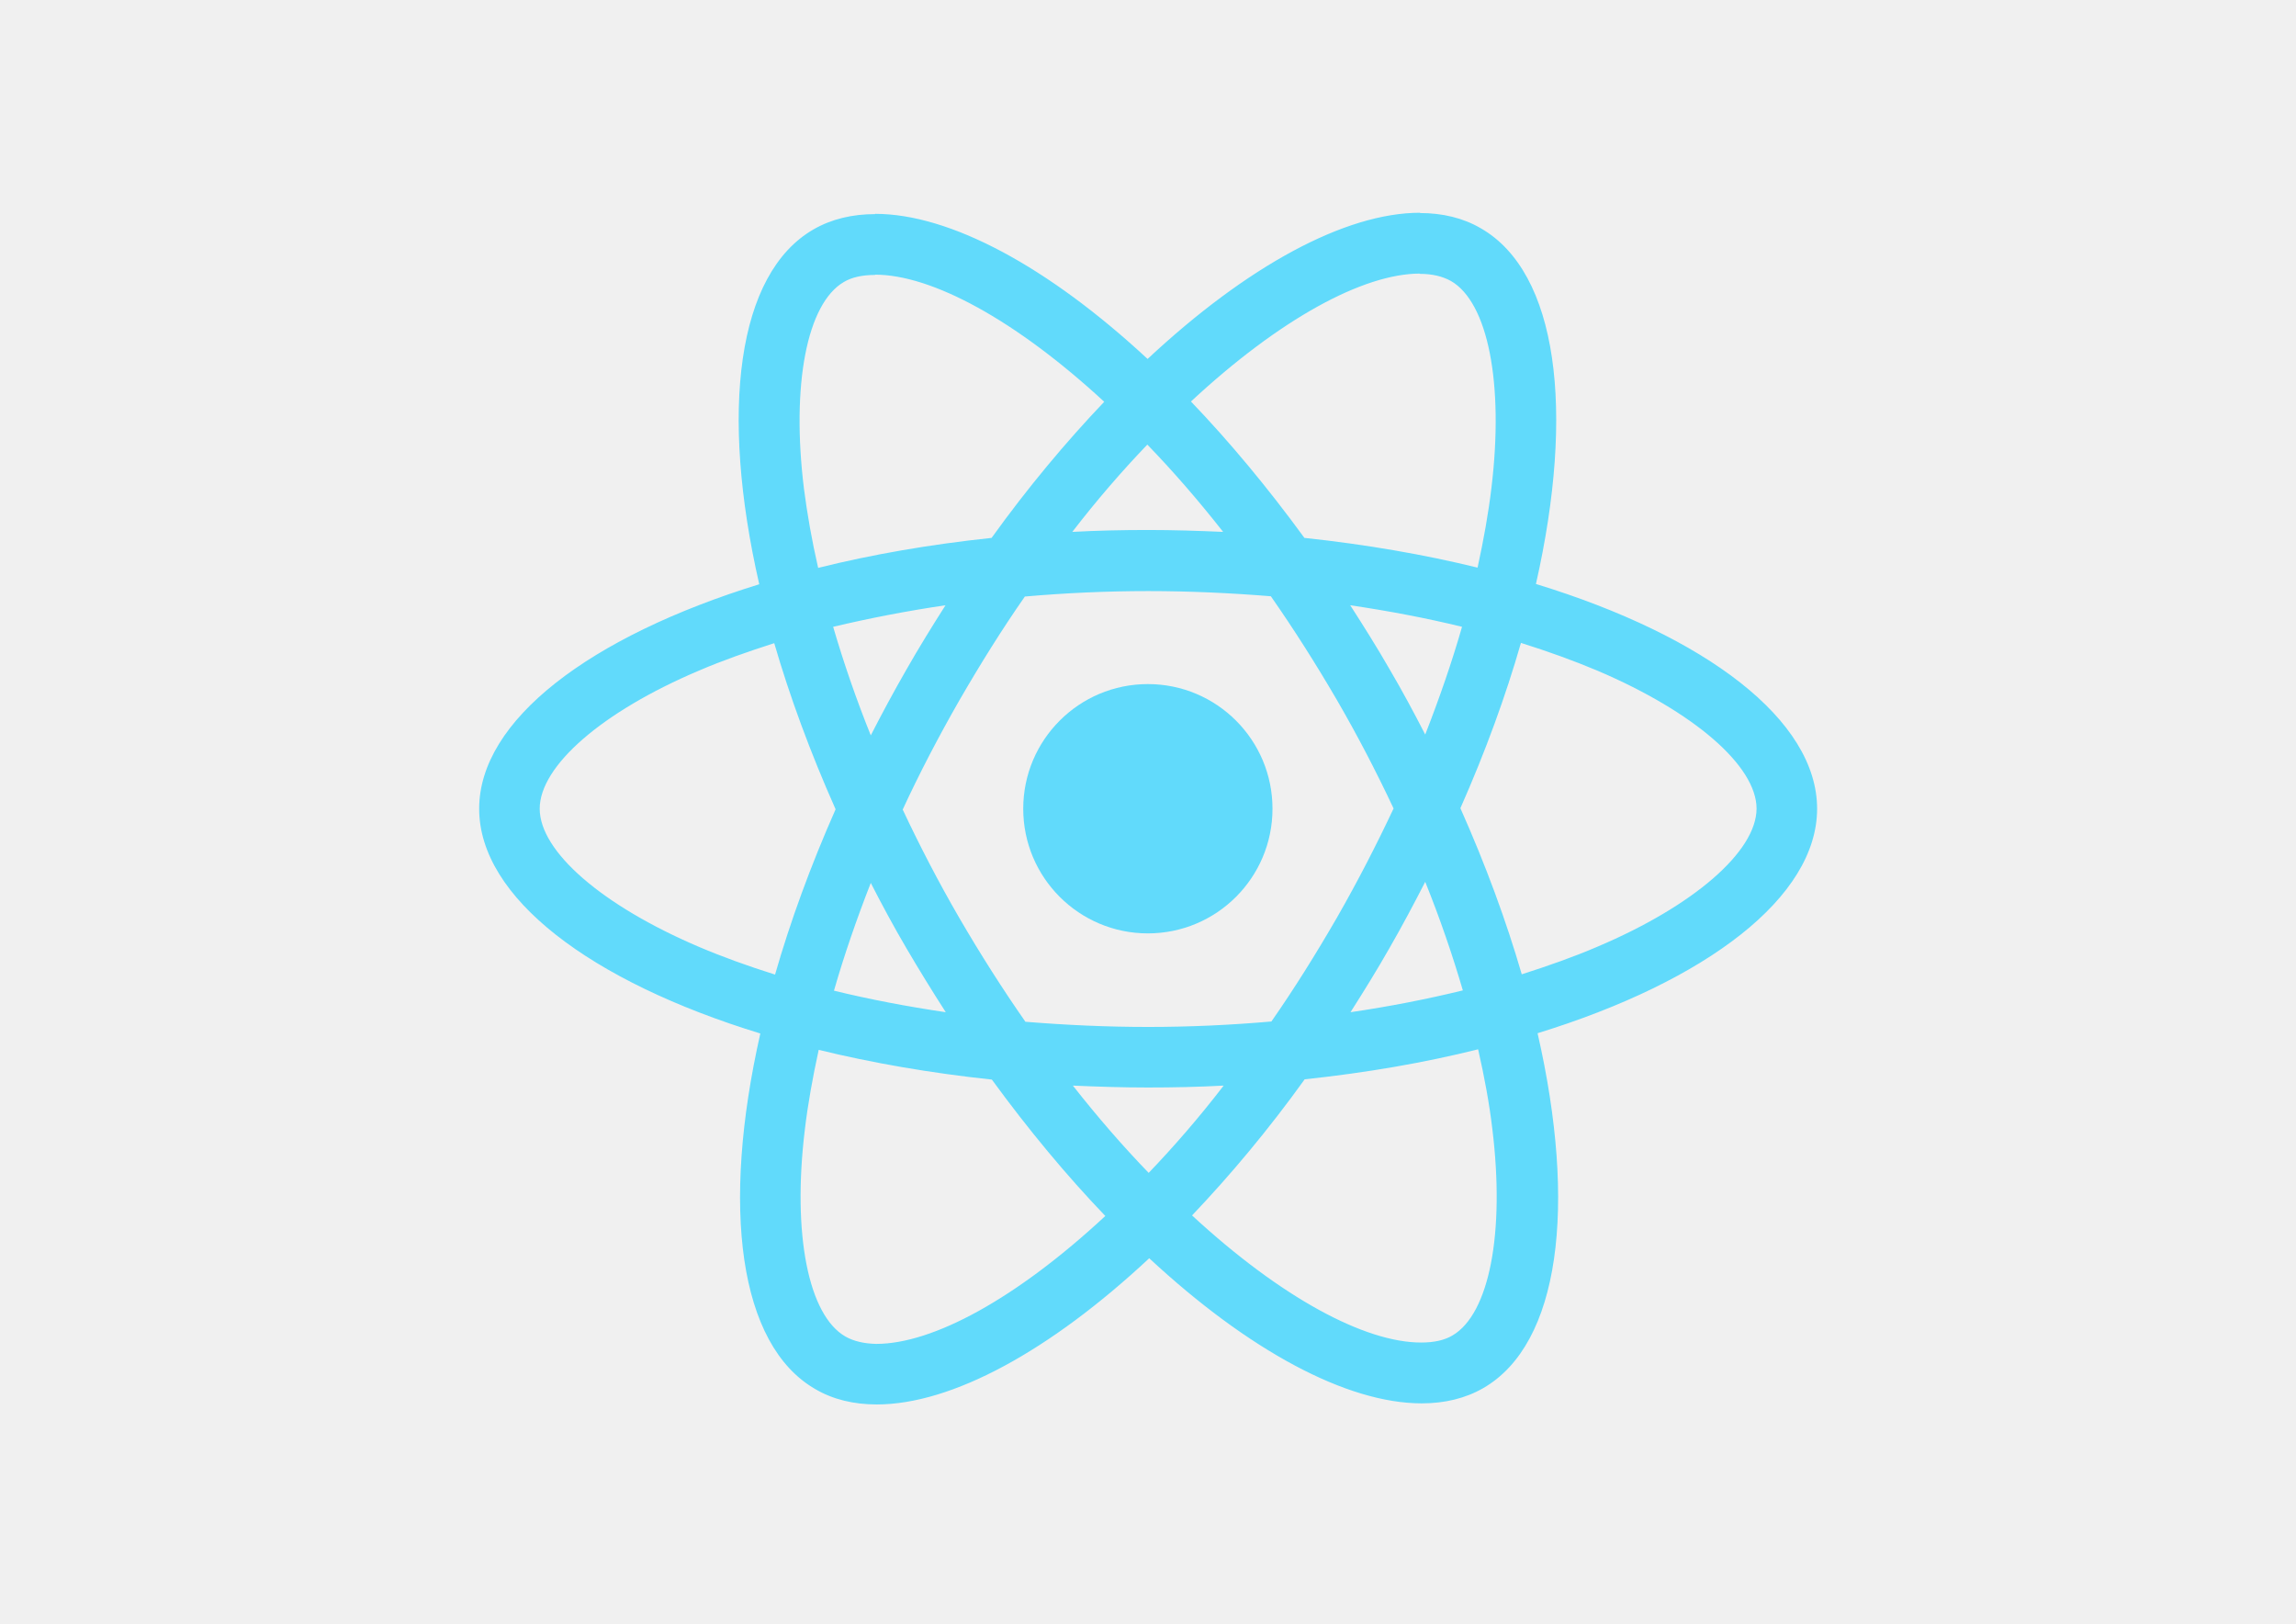
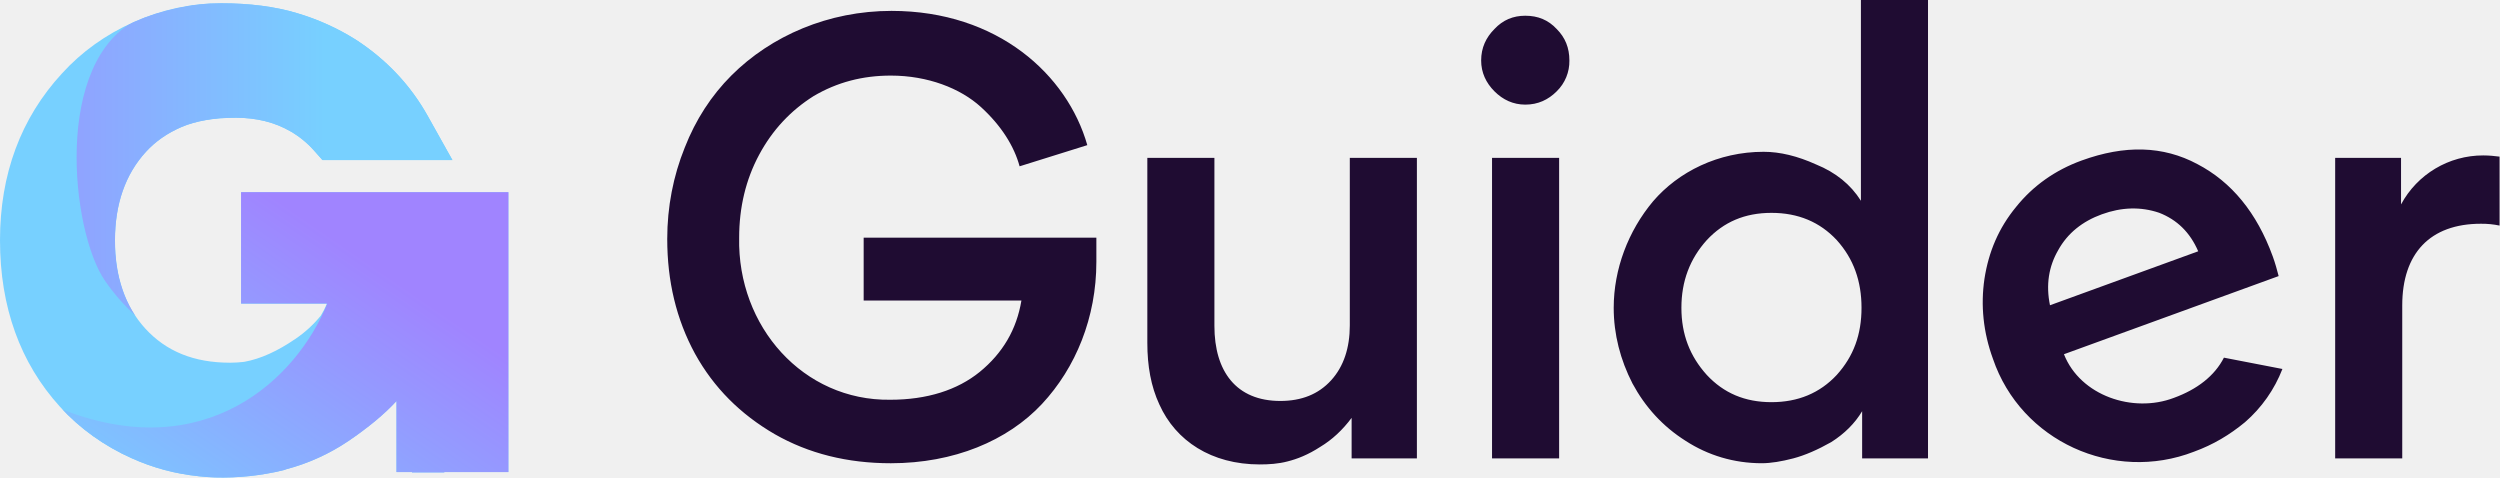
- <svg xmlns="http://www.w3.org/2000/svg" viewBox="0 0 841.9 595.3">
-   <g fill="#61DAFB">
-     <path d="M666.3 296.5c0-32.5-40.7-63.3-103.1-82.4 14.4-63.6 8-114.2-20.2-130.4-6.5-3.8-14.1-5.6-22.4-5.6v22.3c4.6 0 8.3.9 11.4 2.6 13.6 7.8 19.5 37.5 14.9 75.7-1.1 9.4-2.9 19.3-5.1 29.4-19.6-4.8-41-8.5-63.5-10.9-13.5-18.5-27.5-35.3-41.6-50 32.6-30.3 63.2-46.9 84-46.9V78c-27.5 0-63.5 19.6-99.9 53.6-36.4-33.8-72.4-53.2-99.9-53.2v22.3c20.7 0 51.4 16.5 84 46.6-14 14.7-28 31.4-41.3 49.9-22.6 2.4-44 6.1-63.6 11-2.3-10-4-19.7-5.2-29-4.7-38.2 1.1-67.9 14.6-75.8 3-1.8 6.9-2.6 11.5-2.6V78.5c-8.4 0-16 1.8-22.6 5.6-28.1 16.2-34.4 66.7-19.9 130.1-62.2 19.2-102.7 49.9-102.7 82.3 0 32.5 40.7 63.3 103.1 82.4-14.4 63.6-8 114.2 20.2 130.4 6.5 3.8 14.1 5.6 22.5 5.6 27.5 0 63.5-19.6 99.9-53.6 36.4 33.8 72.4 53.2 99.9 53.2 8.4 0 16-1.8 22.6-5.6 28.1-16.2 34.4-66.7 19.9-130.1 62-19.1 102.5-49.9 102.5-82.3zm-130.2-66.7c-3.7 12.9-8.3 26.2-13.5 39.5-4.1-8-8.4-16-13.1-24-4.6-8-9.5-15.8-14.4-23.4 14.2 2.1 27.9 4.7 41 7.9zm-45.8 106.5c-7.8 13.5-15.8 26.3-24.1 38.2-14.9 1.3-30 2-45.2 2-15.1 0-30.2-.7-45-1.9-8.3-11.9-16.4-24.6-24.2-38-7.6-13.1-14.5-26.4-20.8-39.8 6.2-13.4 13.2-26.8 20.7-39.9 7.8-13.5 15.8-26.3 24.1-38.2 14.9-1.3 30-2 45.2-2 15.1 0 30.2.7 45 1.9 8.3 11.9 16.4 24.6 24.2 38 7.6 13.1 14.5 26.4 20.8 39.8-6.3 13.4-13.2 26.8-20.7 39.9zm32.3-13c5.4 13.4 10 26.8 13.8 39.8-13.1 3.2-26.9 5.9-41.2 8 4.9-7.7 9.8-15.6 14.4-23.7 4.6-8 8.9-16.1 13-24.1zM421.2 430c-9.3-9.6-18.6-20.3-27.8-32 9 .4 18.2.7 27.5.7 9.4 0 18.7-.2 27.8-.7-9 11.7-18.3 22.4-27.5 32zm-74.4-58.9c-14.2-2.1-27.9-4.7-41-7.9 3.7-12.9 8.3-26.2 13.5-39.5 4.1 8 8.4 16 13.1 24 4.7 8 9.5 15.8 14.4 23.4zM420.7 163c9.3 9.6 18.6 20.3 27.8 32-9-.4-18.2-.7-27.5-.7-9.4 0-18.7.2-27.8.7 9-11.7 18.3-22.4 27.5-32zm-74 58.9c-4.9 7.7-9.8 15.6-14.4 23.7-4.6 8-8.9 16-13 24-5.4-13.4-10-26.8-13.8-39.8 13.1-3.1 26.9-5.8 41.2-7.9zm-90.5 125.2c-35.4-15.1-58.3-34.9-58.3-50.6 0-15.7 22.9-35.6 58.3-50.6 8.6-3.7 18-7 27.7-10.1 5.7 19.6 13.2 40 22.5 60.9-9.2 20.8-16.6 41.1-22.2 60.6-9.9-3.1-19.3-6.5-28-10.2zM310 490c-13.6-7.8-19.5-37.5-14.9-75.7 1.1-9.4 2.9-19.3 5.1-29.4 19.6 4.8 41 8.5 63.5 10.9 13.5 18.5 27.5 35.3 41.6 50-32.6 30.3-63.2 46.9-84 46.9-4.5-.1-8.3-1-11.3-2.7zm237.2-76.2c4.7 38.2-1.1 67.9-14.6 75.8-3 1.8-6.9 2.6-11.5 2.6-20.7 0-51.4-16.5-84-46.6 14-14.7 28-31.4 41.3-49.9 22.6-2.4 44-6.1 63.6-11 2.3 10.1 4.1 19.8 5.2 29.1zm38.5-66.7c-8.6 3.7-18 7-27.7 10.1-5.7-19.6-13.2-40-22.5-60.9 9.2-20.8 16.6-41.1 22.2-60.6 9.9 3.1 19.3 6.5 28.1 10.2 35.4 15.1 58.3 34.9 58.3 50.6-.1 15.7-23 35.6-58.4 50.6zM320.8 78.4z" />
-     <circle cx="420.9" cy="296.5" r="45.7" />
-     <path d="M520.5 78.1z" />
+ <svg xmlns="http://www.w3.org/2000/svg" xmlns:xlink="http://www.w3.org/1999/xlink" width="178" height="34" viewBox="0 0 178 34">
+   <defs>
+     <path id="a" d="M36.196 13.451H17.165v7.939h6.106c-.116.299-.265.58-.43.852a8.388 8.388 0 0 1-1.838 1.675c-1.238.84-2.423 1.398-3.625 1.615-.324.036-.654.06-.994.06-2.565 0-4.543-.798-6.043-2.436-1.43-1.568-2.154-3.683-2.154-6.285 0-2.575.739-4.69 2.196-6.286.677-.743 1.531-1.34 2.537-1.772 1.024-.44 2.33-.663 3.884-.663 1.453 0 2.75.322 3.856.956a6.705 6.705 0 0 1 1.677 1.356l.625.703h9.251l-1.758-3.142c-1.226-2.193-2.942-4.017-5.12-5.431A16.786 16.786 0 0 0 21.138.699C19.594.235 17.782 0 15.753 0c-2.137 0-4.232.45-6.228 1.337C7.53 2.224 5.805 3.46 4.41 5 1.483 8.176 0 12.171 0 16.871c0 4.749 1.437 8.739 4.27 11.857 1.41 1.552 3.135 2.79 5.129 3.676a15.258 15.258 0 0 0 4.723 1.267v.003c1.488.177 3.342.094 4.881-.183l.047-.01c.435-.072.845-.158 1.223-.261.027-.008.058-.023.089-.037a14.593 14.593 0 0 0 4.427-2.003c1.443-.978 2.591-1.932 3.441-2.858v5.055h1.103l.002.026h2.299v-.026h4.562V13.451z" />
+     <linearGradient id="b" x1="81.238%" x2="4.869%" y1="37.174%" y2="109.757%">
+       <stop offset="0%" stop-color="#A084FF" />
+       <stop offset="100%" stop-color="#77D0FF" />
+     </linearGradient>
+     <linearGradient id="d" x1="-45.253%" x2="65.501%" y1="50%" y2="50%">
+       <stop offset="0%" stop-color="#A084FF" />
+       <stop offset="100%" stop-color="#77D0FF" />
+     </linearGradient>
+   </defs>
+   <g fill="none" fill-rule="evenodd">
+     <path fill="#1F0C32" d="M77.416 10.334l-4.82 1.507c-.387-1.421-1.291-2.885-2.754-4.22s-3.787-2.239-6.412-2.239c-2.023 0-3.83.474-5.509 1.464-1.635 1.034-2.926 2.411-3.873 4.177-.947 1.765-1.42 3.746-1.42 5.899-.13 6.33 4.562 11.625 10.759 11.54 2.625 0 4.776-.69 6.369-1.981 1.635-1.335 2.625-3.014 2.969-5.081H61.493v-4.478h16.568v1.722c0 3.961-1.463 7.535-3.873 10.119-2.453 2.626-6.283 4.22-10.758 4.22-3.099 0-5.853-.69-8.263-2.067-2.453-1.421-4.347-3.316-5.68-5.727-1.335-2.454-1.98-5.167-1.98-8.181 0-2.282.43-4.478 1.248-6.502.774-1.98 1.893-3.703 3.313-5.124C54.908 2.54 58.997.775 63.473.775c7.574 0 12.523 4.564 13.943 9.559zm9.05.904v11.97c0 3.23 1.55 5.34 4.691 5.34 1.506 0 2.711-.474 3.615-1.465.904-.99 1.334-2.325 1.334-3.918V11.238h4.777v21.4h-4.648v-2.885c-.645.861-1.377 1.55-2.237 2.067-.861.56-1.636.861-2.324 1.033-.646.172-1.334.215-1.98.215-3.443 0-5.982-1.679-7.144-4.262-.602-1.292-.86-2.756-.86-4.392V11.238h4.777zm19.939-4.736c-.602-.603-.947-1.335-.947-2.196 0-.904.345-1.636.947-2.24.602-.645 1.334-.946 2.195-.946.903 0 1.635.3 2.238.947.602.603.903 1.335.903 2.239a2.99 2.99 0 0 1-.903 2.196c-.603.603-1.335.947-2.238.947-.86 0-1.593-.344-2.195-.947zm-.172 26.136v-21.4h4.777v21.4h-4.777zm8.663-10.722c0-2.755 1.033-5.468 2.798-7.578 1.807-2.11 4.647-3.53 7.875-3.53 1.162 0 2.41.3 3.744.904 1.377.56 2.453 1.42 3.184 2.583V0h4.777v32.638h-4.69v-3.359c-.517.862-1.249 1.594-2.195 2.196-.99.56-1.894.948-2.711 1.163-.818.215-1.593.344-2.238.344-1.98 0-3.83-.56-5.423-1.593-1.635-1.033-2.883-2.411-3.787-4.09-.86-1.68-1.334-3.488-1.334-5.383zm17.644 0c0 1.895-.559 3.445-1.764 4.78-1.205 1.292-2.754 1.938-4.648 1.938-1.893 0-3.4-.646-4.604-1.938-1.205-1.335-1.808-2.885-1.808-4.78 0-1.894.603-3.487 1.808-4.822 1.205-1.292 2.71-1.938 4.604-1.938 1.894 0 3.443.646 4.648 1.938 1.205 1.335 1.764 2.928 1.764 4.822zm29.7-2.259l-15.287 5.564c1.17 2.965 4.922 4.211 7.819 3.11 1.662-.604 2.91-1.568 3.571-2.866l4.165.806a9.615 9.615 0 0 1-2.665 3.79c-1.092.9-2.257 1.6-3.632 2.1-5.738 2.226-12.314-.742-14.313-6.612-.693-1.902-.881-3.804-.606-5.69.3-1.943 1.017-3.624 2.255-5.129 1.198-1.49 2.76-2.608 4.66-3.3 3.074-1.118 5.799-1.056 8.245.253 2.43 1.269 4.233 3.454 5.367 6.57.177.485.313.985.42 1.404zm-12.593-4.398c-1.375.5-2.44 1.347-3.102 2.55-.676 1.162-.885 2.476-.586 3.925l10.554-3.842c-.581-1.346-1.505-2.247-2.784-2.744-1.306-.44-2.666-.404-4.082.111zm28.322-4.107v4.909a6.091 6.091 0 0 0-1.334-.13c-3.615 0-5.595 2.11-5.595 5.813v10.894h-4.776v-21.4h4.69v3.316a6.629 6.629 0 0 1 5.853-3.488c.43 0 .818.043 1.162.086z" />
+     <g transform="translate(0 .233)">
+       <mask id="c" fill="#fff">
+         <use xlink:href="#a" />
+       </mask>
+       <use fill="#77D0FF" xlink:href="#a" />
+       <path fill="url(#b)" d="M36.29 33.452H28.1l.033-4.967c-5.845 8.256-17.288 6.98-23.868.369 10.354 4.162 16.888-2.152 19.03-7.462H17.04v-7.977h19.25v20.037z" mask="url(#c)" />
+       <path fill="url(#d)" d="M8.224 17.116c0-.12.002-.24.004-.359.067-3.137 1.213-4.543 2.408-5.98C11.83 9.34 14.076 8.2 15.979 8.2c1.714 0 6.01 2.098 6.847 3.144h9.572c-.916-3.917-3.348-6.437-6.31-8.487C23.094.745 19.943-.086 16.125-.086c-2.138 0-4.392.545-6.225 1.188-6.18 2.91-4.83 15.182-2.43 18.646a14.22 14.22 0 0 0 2.209 2.524c-.886-1.53-1.456-3.015-1.456-5.156z" mask="url(#c)" />
+     </g>
  </g>
</svg>
